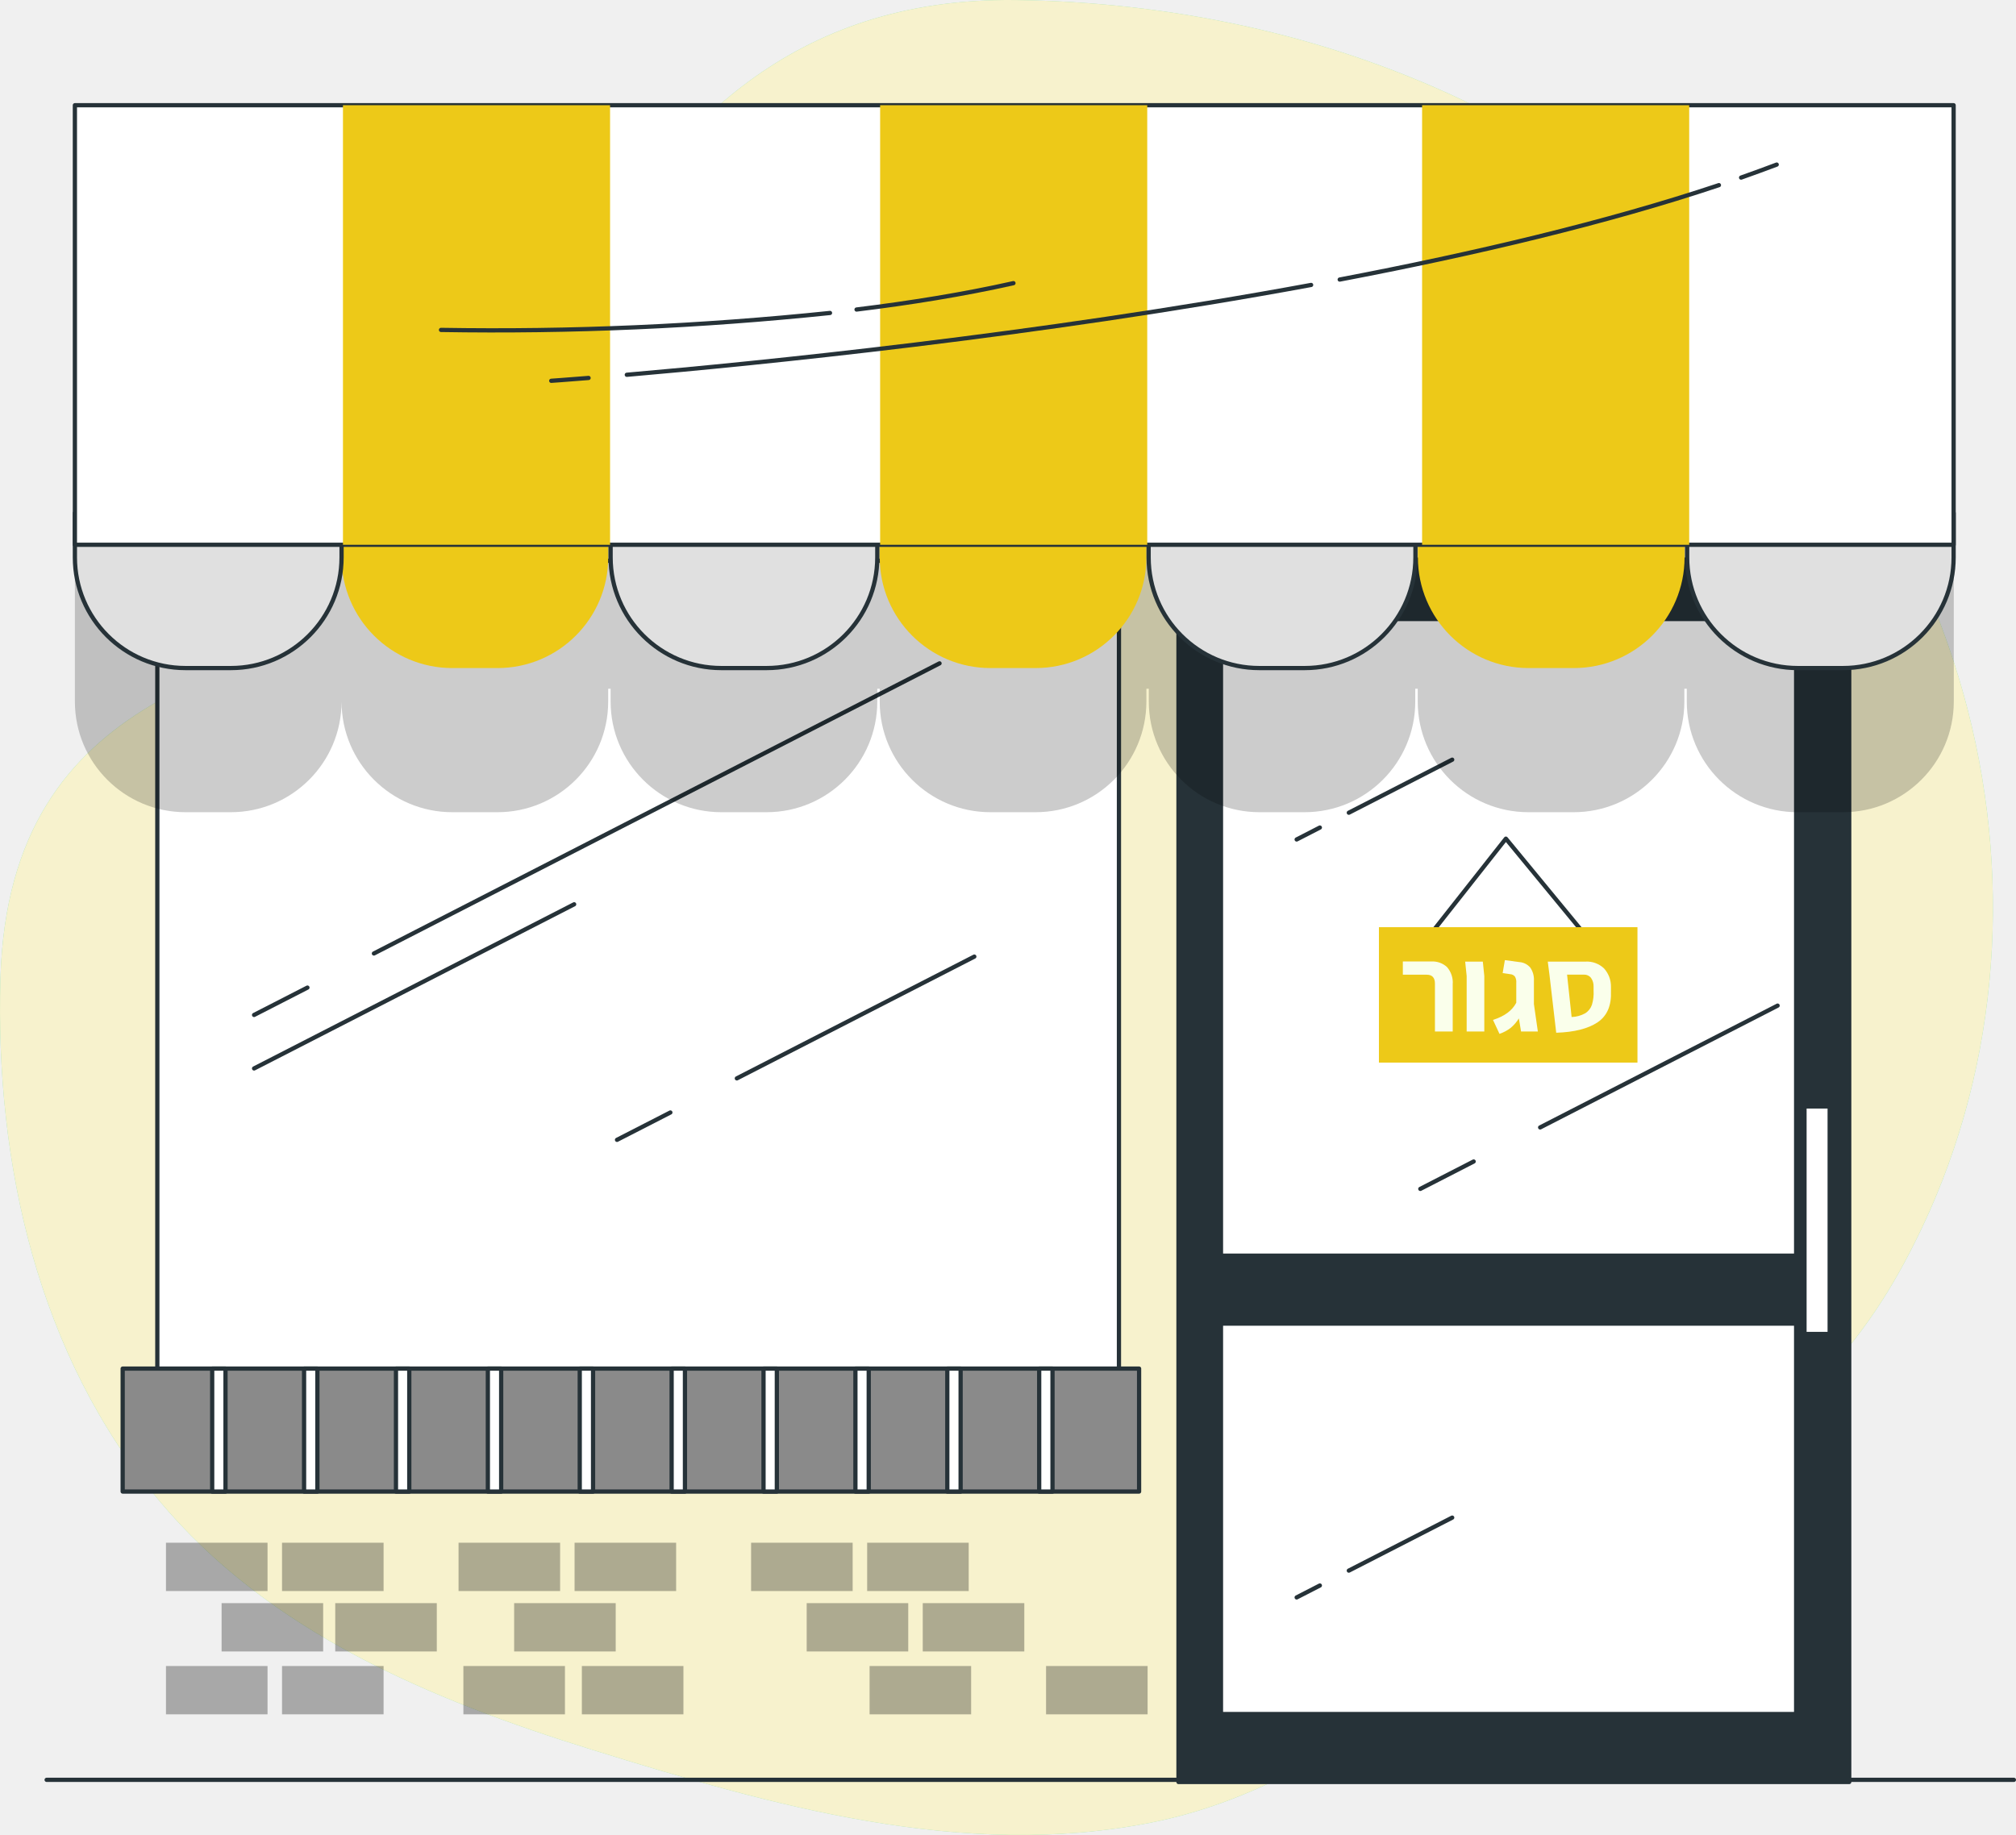
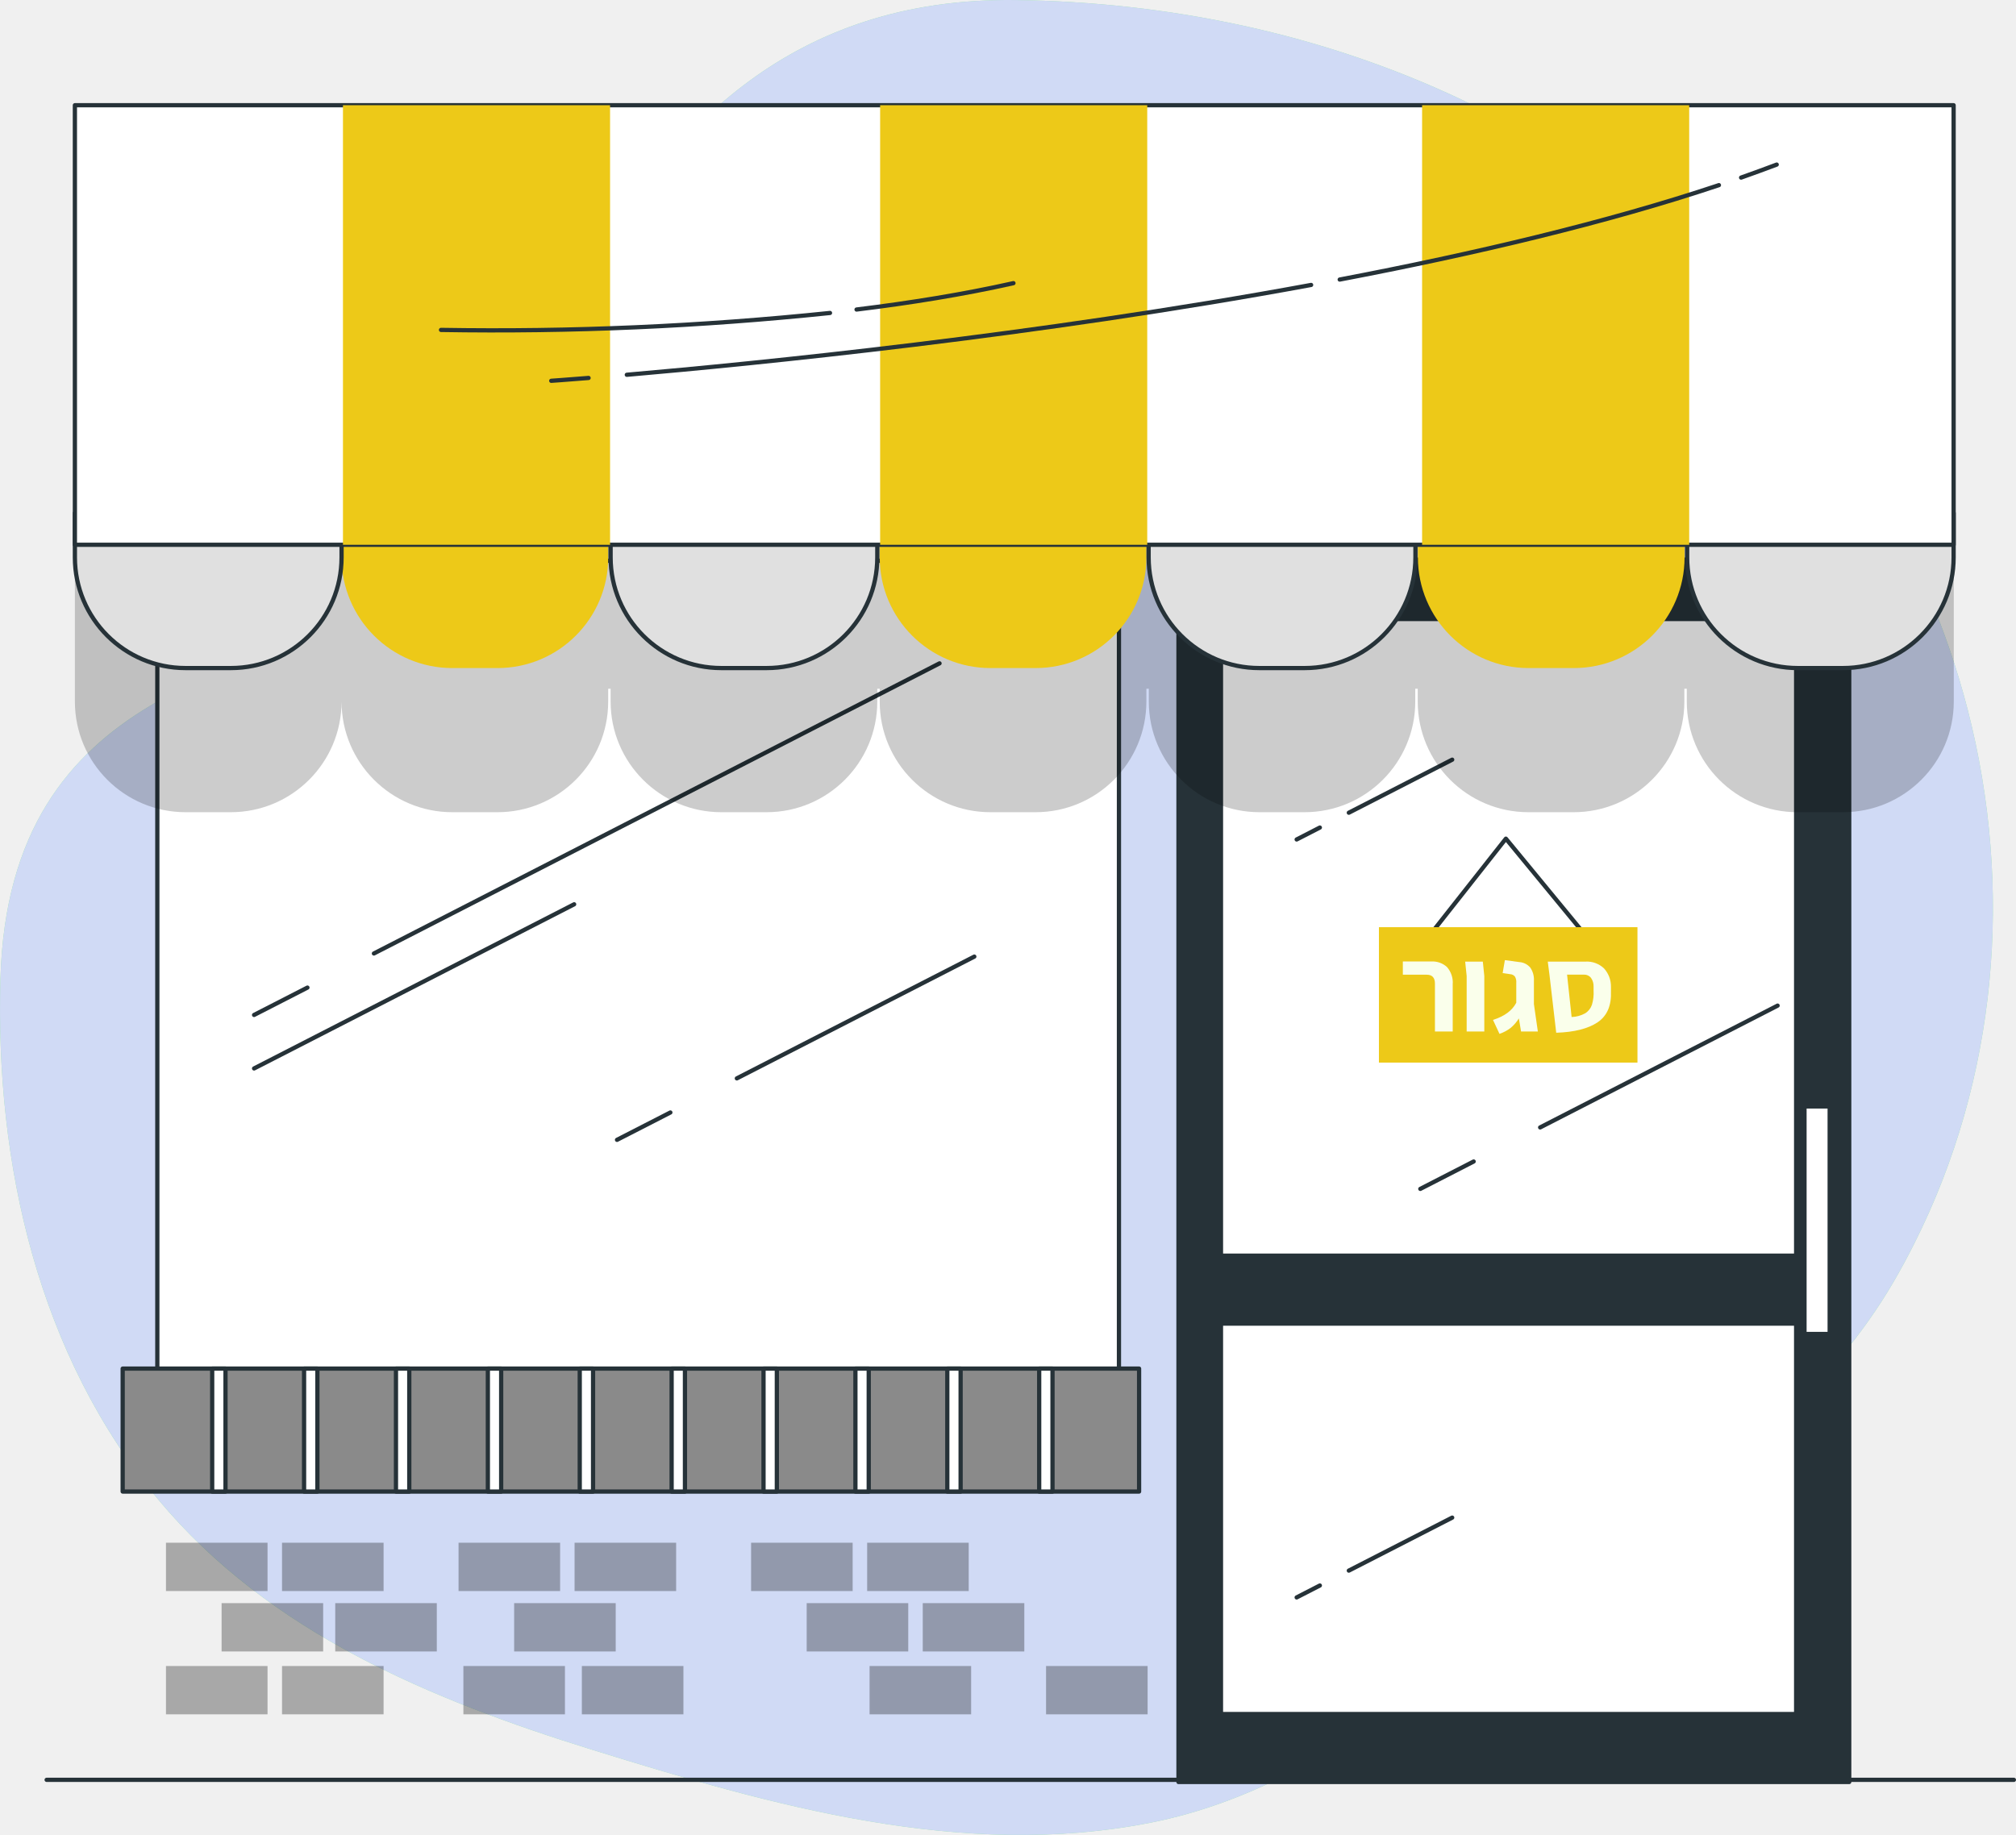
<svg xmlns="http://www.w3.org/2000/svg" id="Layer_2" data-name="Layer 2" viewBox="0 0 475.43 432.82">
  <defs>
    <style>
      .cls-1, .cls-2 {
        fill: #fff;
      }

      .cls-1, .cls-3, .cls-4, .cls-5, .cls-6 {
        stroke: #263238;
        stroke-linecap: round;
        stroke-linejoin: round;
      }

      .cls-3 {
        fill: #e0e0e0;
      }

      .cls-7 {
        fill: #edc918;
      }

      .cls-8 {
        fill: #92e3a9;
      }

      .cls-9 {
        fill: #faffeb;
      }

      .cls-10 {
        opacity: .3;
      }

      .cls-11 {
        isolation: isolate;
        opacity: .2;
      }

      .cls-12 {
-         fill: #f7f2cd;
+         fill: #d0daf5;
      }

      .cls-4 {
        fill: none;
      }

      .cls-5 {
        fill: #8a8a8a;
      }

      .cls-6 {
        fill: #263238;
      }
    </style>
  </defs>
  <g id="Layer_1-2" data-name="Layer 1">
    <g id="Layer_2-2" data-name="Layer 2">
      <g id="Background_Simple" data-name="Background Simple">
        <path class="cls-8" d="M404,65.63c-17.31-17.31-37.42-31.57-59.47-42.2C311.72,7.93,275.6.46,239.48.01c-105.57-1.3-113.6,124.06-146.06,141.5S2.14,161.01.11,230.72c-1.28,43.85,8.89,88.94,37.32,123.11,26.09,31.3,64.4,47.16,102.15,58.87,42.4,13.16,87.35,26.07,131.95,17.19,45.76-9.11,77.91-45.74,115.49-70.49,23.66-15.58,44.9-32,59.51-57,1.74-2.99,3.39-6.04,4.94-9.14,19.55-38.86,23.39-83.68,12.6-125.73-9.68-37.73-31.52-73.67-60.07-101.9Z" />
        <path class="cls-12" d="M404,65.63c-17.31-17.31-37.42-31.57-59.47-42.2C311.72,7.93,275.6.46,239.48.01c-105.57-1.3-113.6,124.06-146.06,141.5S2.14,161.01.11,230.72c-1.28,43.85,8.89,88.94,37.32,123.11,26.09,31.3,64.4,47.16,102.15,58.87,42.4,13.16,87.35,26.07,131.95,17.19,45.76-9.11,77.91-45.74,115.49-70.49,23.66-15.58,44.9-32,59.51-57,1.74-2.99,3.39-6.04,4.94-9.14,19.55-38.86,23.39-83.68,12.6-125.73-9.68-37.73-31.52-73.67-60.07-101.9Z" />
      </g>
      <g id="Floor">
        <line class="cls-4" x1="474.93" y1="419.82" x2="11" y2="419.82" />
      </g>
      <g id="Door">
        <rect class="cls-6" x="277.92" y="132" width="158.18" height="288.33" />
        <rect class="cls-1" x="287.94" y="146.01" width="135.64" height="150.17" />
        <line class="cls-4" x1="347.53" y1="273.97" x2="334.95" y2="280.43" />
        <line class="cls-4" x1="419.21" y1="237.2" x2="363.21" y2="265.93" />
        <line class="cls-4" x1="311.26" y1="195.2" x2="305.79" y2="198.01" />
        <line class="cls-4" x1="342.47" y1="179.19" x2="318.09" y2="191.7" />
        <rect class="cls-1" x="287.94" y="312.2" width="135.64" height="92.1" />
        <rect class="cls-2" x="426.05" y="261.48" width="4.94" height="52.67" />
        <polyline class="cls-4" points="336.25 221.77 355.13 197.82 375.45 222.5" />
        <rect class="cls-7" x="325.19" y="218.7" width="60.97" height="31.94" />
        <line class="cls-4" x1="311.26" y1="373.98" x2="305.79" y2="376.79" />
        <line class="cls-4" x1="342.47" y1="357.97" x2="318.09" y2="370.47" />
        <path class="cls-9" d="M338.4,232.01c0-1.4-.65-2.1-1.94-2.1h-5.63v-3.12h6.76c1.34-.07,2.66.4,3.65,1.31.99,1.13,1.48,2.62,1.35,4.12v11.09h-4.19v-11.3Z" />
        <path class="cls-9" d="M345.88,230.2l-.35-3.38h4.16l.35,3.38v13.11h-4.16v-13.11Z" />
        <path class="cls-9" d="M358.71,243.31l-.52-3.09c-.51.83-1.15,1.57-1.89,2.2-.8.63-1.71,1.12-2.68,1.44l-1.53-3.29c2.7-.85,4.53-2.2,5.49-4.05v-4.71c.05-.51-.06-1.02-.32-1.47-.27-.32-.65-.52-1.07-.55l-1.82-.26.52-3.06,3.41.46c1.01.07,1.95.54,2.6,1.32.61.91.91,2,.84,3.1v5.49l.93,6.47h-3.96Z" />
        <path class="cls-9" d="M376.77,241.13c-2.24,1.51-5.5,2.33-9.77,2.47l-1.59-13.66-.4-3.12h8.87c1.62-.1,3.21.48,4.39,1.6,1.09,1.2,1.68,2.78,1.64,4.4v1c.14,3.37-.91,5.8-3.14,7.31ZM373.83,239.01c.75-.46,1.31-1.17,1.59-2,.33-1.09.46-2.23.39-3.37v-.87c.04-.75-.17-1.49-.6-2.1-.39-.51-1.01-.8-1.65-.78h-4l1.07,10c1.12-.03,2.22-.33,3.2-.88Z" />
      </g>
      <g id="Window">
        <g class="cls-10">
          <rect x="39.14" y="363.89" width="23.95" height="11.4" />
          <rect x="66.51" y="363.89" width="23.95" height="11.4" />
          <rect x="66.51" y="392.97" width="23.95" height="11.4" />
          <rect x="205.07" y="392.97" width="23.95" height="11.4" />
          <rect x="246.69" y="392.97" width="23.95" height="11.4" />
          <rect x="39.14" y="392.97" width="23.95" height="11.4" />
          <rect x="137.22" y="392.97" width="23.95" height="11.4" />
          <rect x="109.28" y="392.97" width="23.95" height="11.4" />
          <rect x="52.26" y="378.14" width="23.95" height="11.4" />
          <rect x="79.06" y="378.14" width="23.95" height="11.4" />
          <rect x="108.14" y="363.89" width="23.95" height="11.4" />
          <rect x="135.5" y="363.89" width="23.95" height="11.4" />
          <rect x="121.25" y="378.14" width="23.95" height="11.4" />
          <rect x="177.13" y="363.89" width="23.95" height="11.4" />
          <rect x="204.5" y="363.89" width="23.95" height="11.4" />
          <rect x="190.24" y="378.14" width="23.95" height="11.4" />
          <rect x="217.61" y="378.14" width="23.95" height="11.4" />
        </g>
        <rect class="cls-1" x="37.1" y="132.26" width="226.78" height="206.23" />
        <line class="cls-4" x1="72.5" y1="232.95" x2="59.92" y2="239.4" />
        <line class="cls-4" x1="221.57" y1="156.47" x2="88.18" y2="224.9" />
        <line class="cls-4" x1="135.4" y1="213.3" x2="59.92" y2="252.02" />
        <line class="cls-4" x1="158.09" y1="262.41" x2="145.51" y2="268.86" />
        <line class="cls-4" x1="229.77" y1="225.64" x2="173.77" y2="254.36" />
        <rect class="cls-5" x="28.93" y="322.82" width="239.7" height="29" />
        <rect class="cls-1" x="115.05" y="322.82" width="3.14" height="29" />
        <rect class="cls-1" x="136.72" y="322.82" width="3.14" height="29" />
        <rect class="cls-1" x="93.38" y="322.82" width="3.14" height="29" />
        <rect class="cls-1" x="50.04" y="322.82" width="3.14" height="29" />
        <rect class="cls-1" x="71.71" y="322.82" width="3.14" height="29" />
        <rect class="cls-1" x="158.39" y="322.82" width="3.14" height="29" />
        <rect class="cls-1" x="223.4" y="322.82" width="3.14" height="29" />
        <rect class="cls-1" x="245.07" y="322.82" width="3.14" height="29" />
        <rect class="cls-1" x="180.06" y="322.82" width="3.14" height="29" />
        <rect class="cls-1" x="201.73" y="322.82" width="3.14" height="29" />
      </g>
      <g id="Awning">
        <path class="cls-11" d="M398.36,58.82H17.66v106.64c0,14.43,11.69,26.12,26.12,26.12h10.64c14.43,0,26.12-11.68,26.13-26.11h0c0,14.41,11.68,26.1,26.1,26.11h10.66c14.42,0,26.11-11.68,26.12-26.1v-3.02h.57v3c0,14.43,11.69,26.12,26.12,26.12h10.65c14.43,0,26.12-11.69,26.12-26.12v-3h.57v3c0,14.43,11.69,26.12,26.12,26.12h10.64c14.43,0,26.12-11.68,26.13-26.11h0v-3.01h.57v3c0,14.41,11.67,26.1,26.08,26.12h10.64c14.42,0,26.11-11.68,26.12-26.1v-3.02h.58v3c0,14.42,11.68,26.11,26.1,26.12h10.66c14.42,0,26.11-11.68,26.12-26.1v-3.02h.57v3c0,14.43,11.69,26.12,26.12,26.12.03,0,.06,0,.09,0h10.63c14.43,0,26.12-11.68,26.13-26.11h0V58.82h-62.4Z" />
        <path class="cls-7" d="M80.55,121.01h62.89v10.45c0,14.43-11.69,26.12-26.12,26.12h-10.65c-14.43,0-26.12-11.69-26.12-26.12,0,0,0-10.45,0-10.45Z" />
        <path class="cls-3" d="M17.66,121.01h62.89v10.45c0,14.43-11.69,26.12-26.12,26.12h-10.65c-14.43,0-26.12-11.69-26.12-26.12,0,0,0-10.45,0-10.45Z" />
        <path class="cls-3" d="M144,121.01h62.89v10.45c0,14.43-11.69,26.12-26.12,26.12h-10.64c-14.43,0-26.12-11.68-26.13-26.11h0v-10.46h0Z" />
        <path class="cls-7" d="M207.46,121.01h62.89v10.45c0,14.43-11.69,26.12-26.12,26.12h-10.65c-14.43,0-26.12-11.69-26.12-26.12v-10.45h0Z" />
        <path class="cls-3" d="M270.92,121.01h62.88v10.45c0,14.43-11.69,26.12-26.12,26.12h-10.68c-14.43,0-26.12-11.69-26.12-26.12v-10.45h.04Z" />
        <path class="cls-7" d="M334.38,121.01h62.89v10.45c0,14.43-11.69,26.12-26.12,26.12h-10.65c-14.43,0-26.12-11.69-26.12-26.12v-10.45h0Z" />
        <path class="cls-3" d="M397.83,121.01h62.89v10.45c0,14.43-11.69,26.12-26.12,26.12h-10.6c-14.43,0-26.12-11.69-26.12-26.12v-10.45h-.05Z" />
        <rect class="cls-1" x="17.66" y="24.82" width="443.06" height="103.68" />
        <rect class="cls-7" x="80.88" y="24.82" width="62.99" height="103.68" />
        <rect class="cls-7" x="207.56" y="24.82" width="62.99" height="103.68" />
        <rect class="cls-7" x="335.37" y="24.82" width="62.99" height="103.68" />
        <path class="cls-4" d="M410.6,41.89c2.86-1.01,5.66-2.04,8.4-3.07" />
        <path class="cls-4" d="M315.94,65.94c31.71-6.05,62.91-13.41,89.43-22.27" />
        <path class="cls-4" d="M147.82,88.4c30.67-2.66,96.44-9.2,161.38-21.19" />
        <path class="cls-4" d="M130,89.82s3.13-.21,8.8-.67" />
        <path class="cls-4" d="M202,73.01c12.59-1.54,25.19-3.57,37-6.22" />
        <path class="cls-4" d="M104,77.82c30.63.51,61.27-.83,91.74-4" />
      </g>
    </g>
  </g>
</svg>
